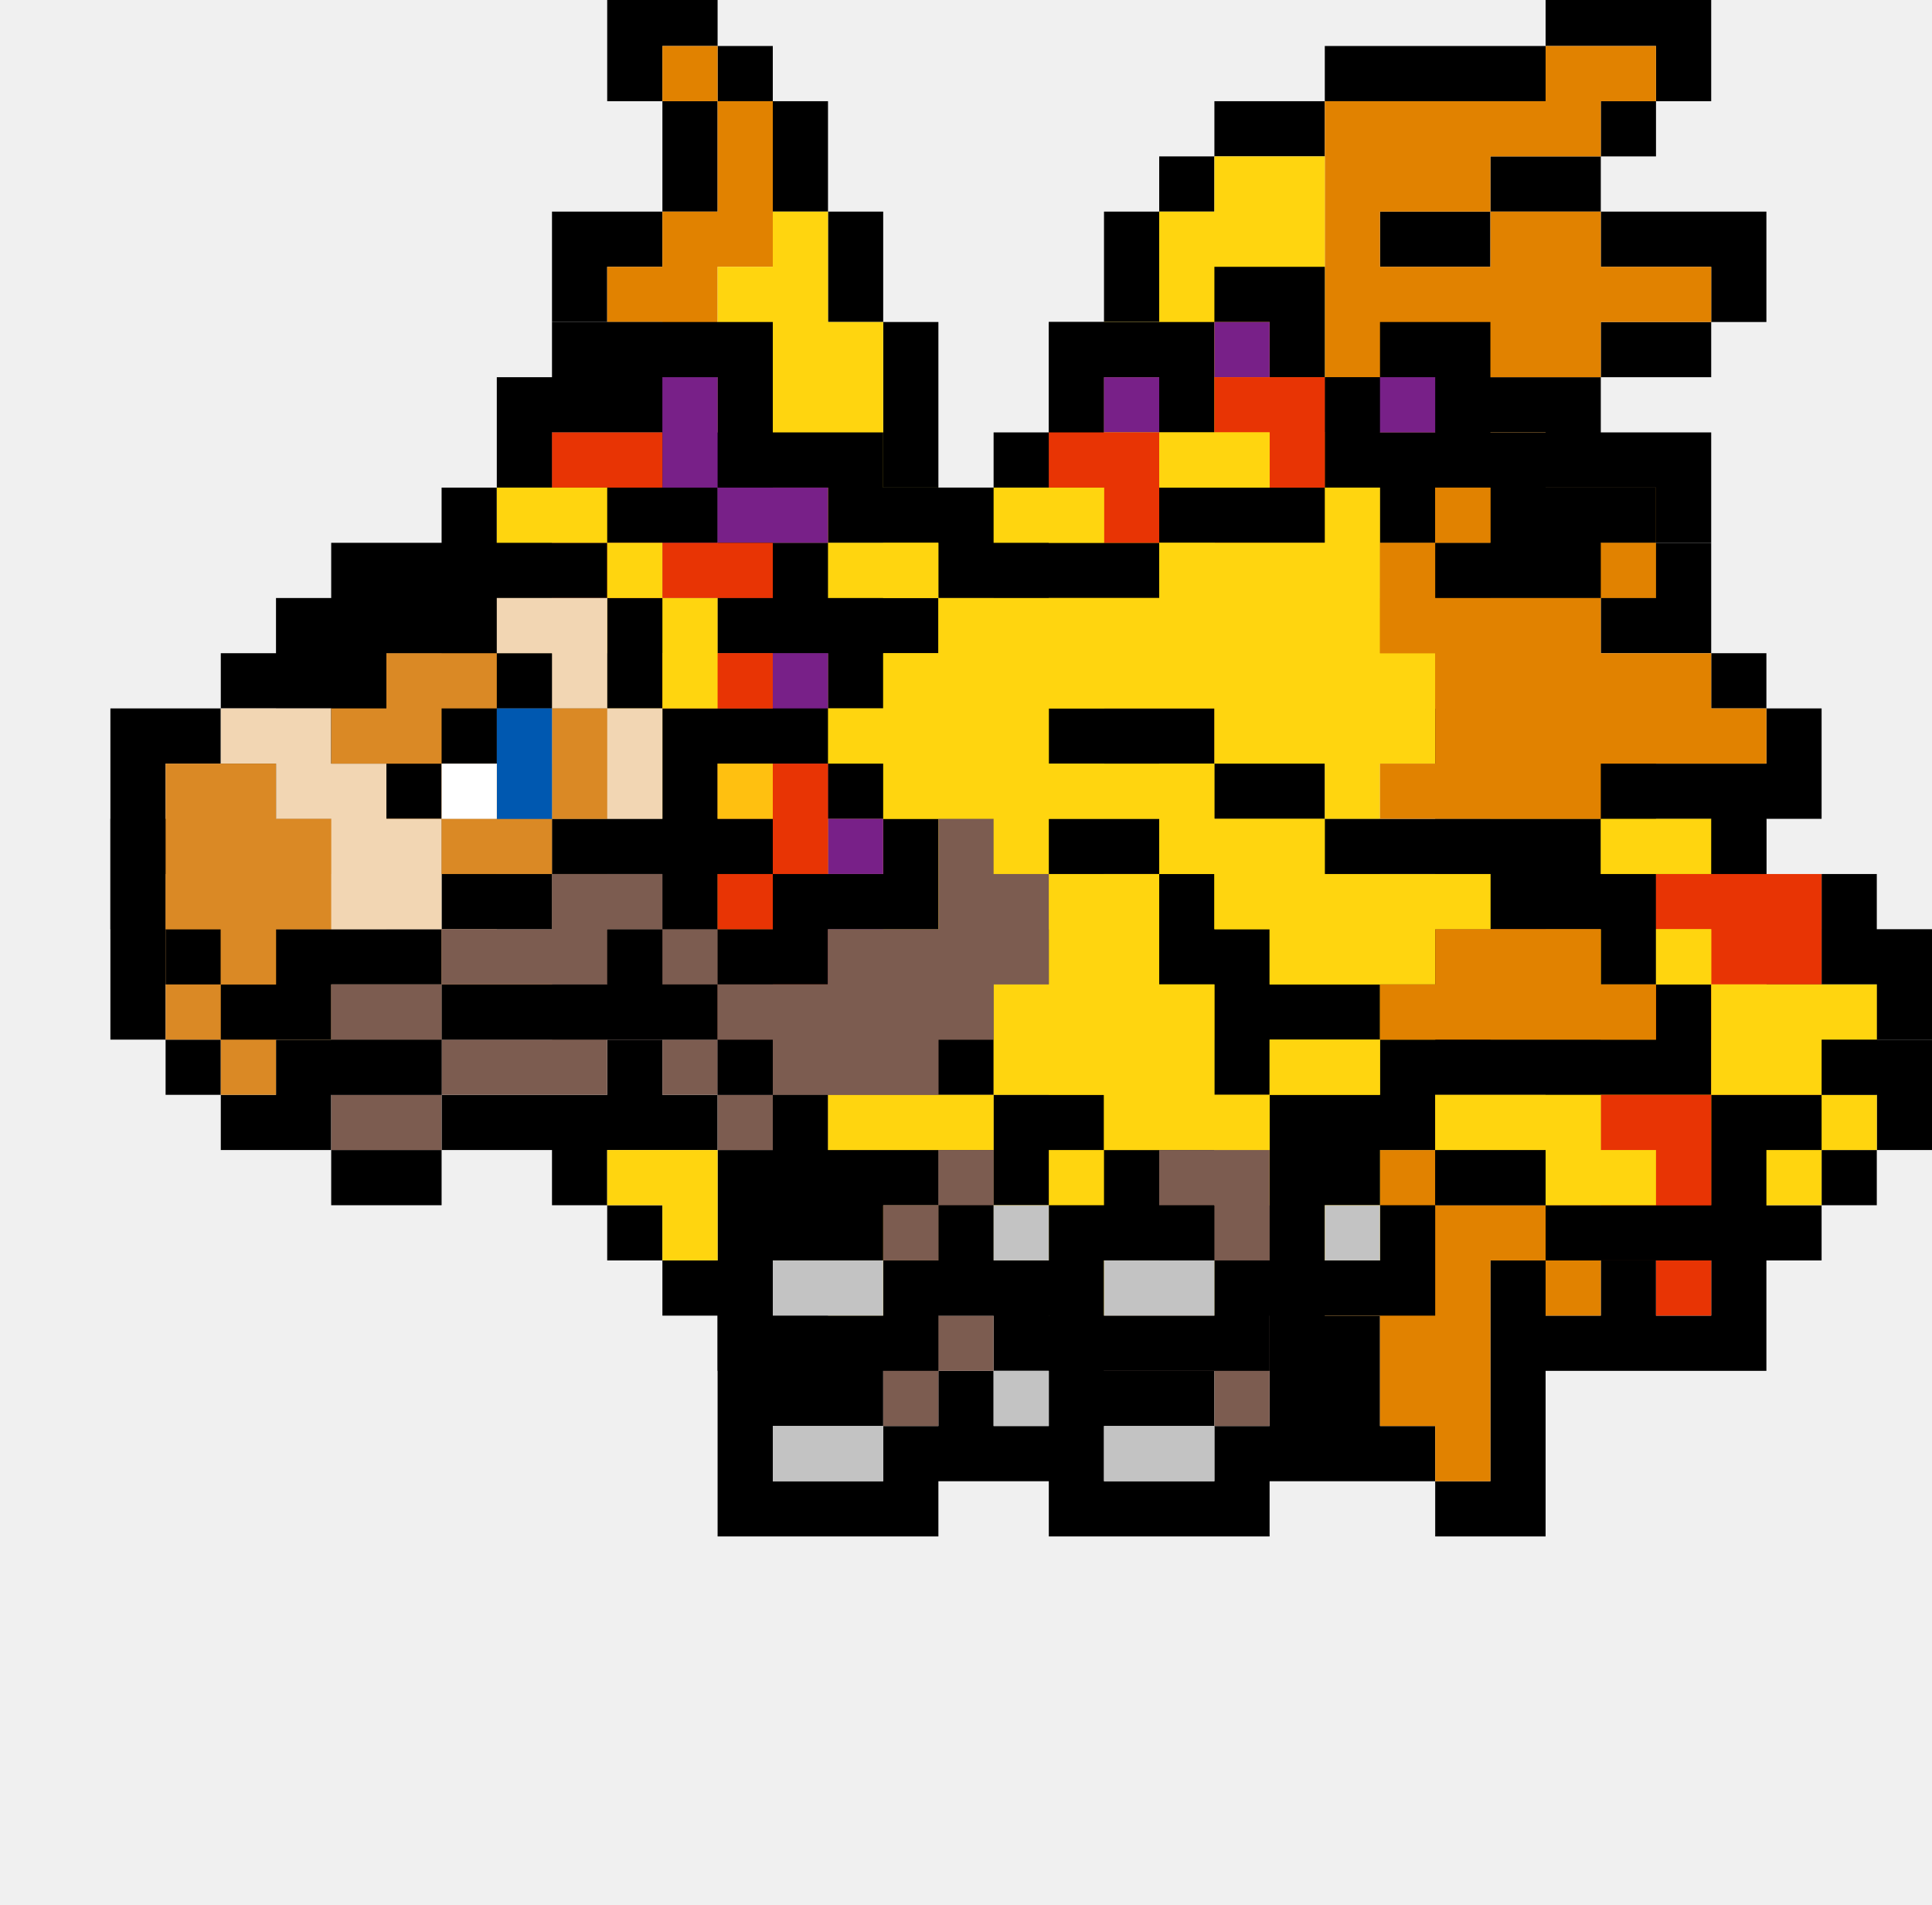
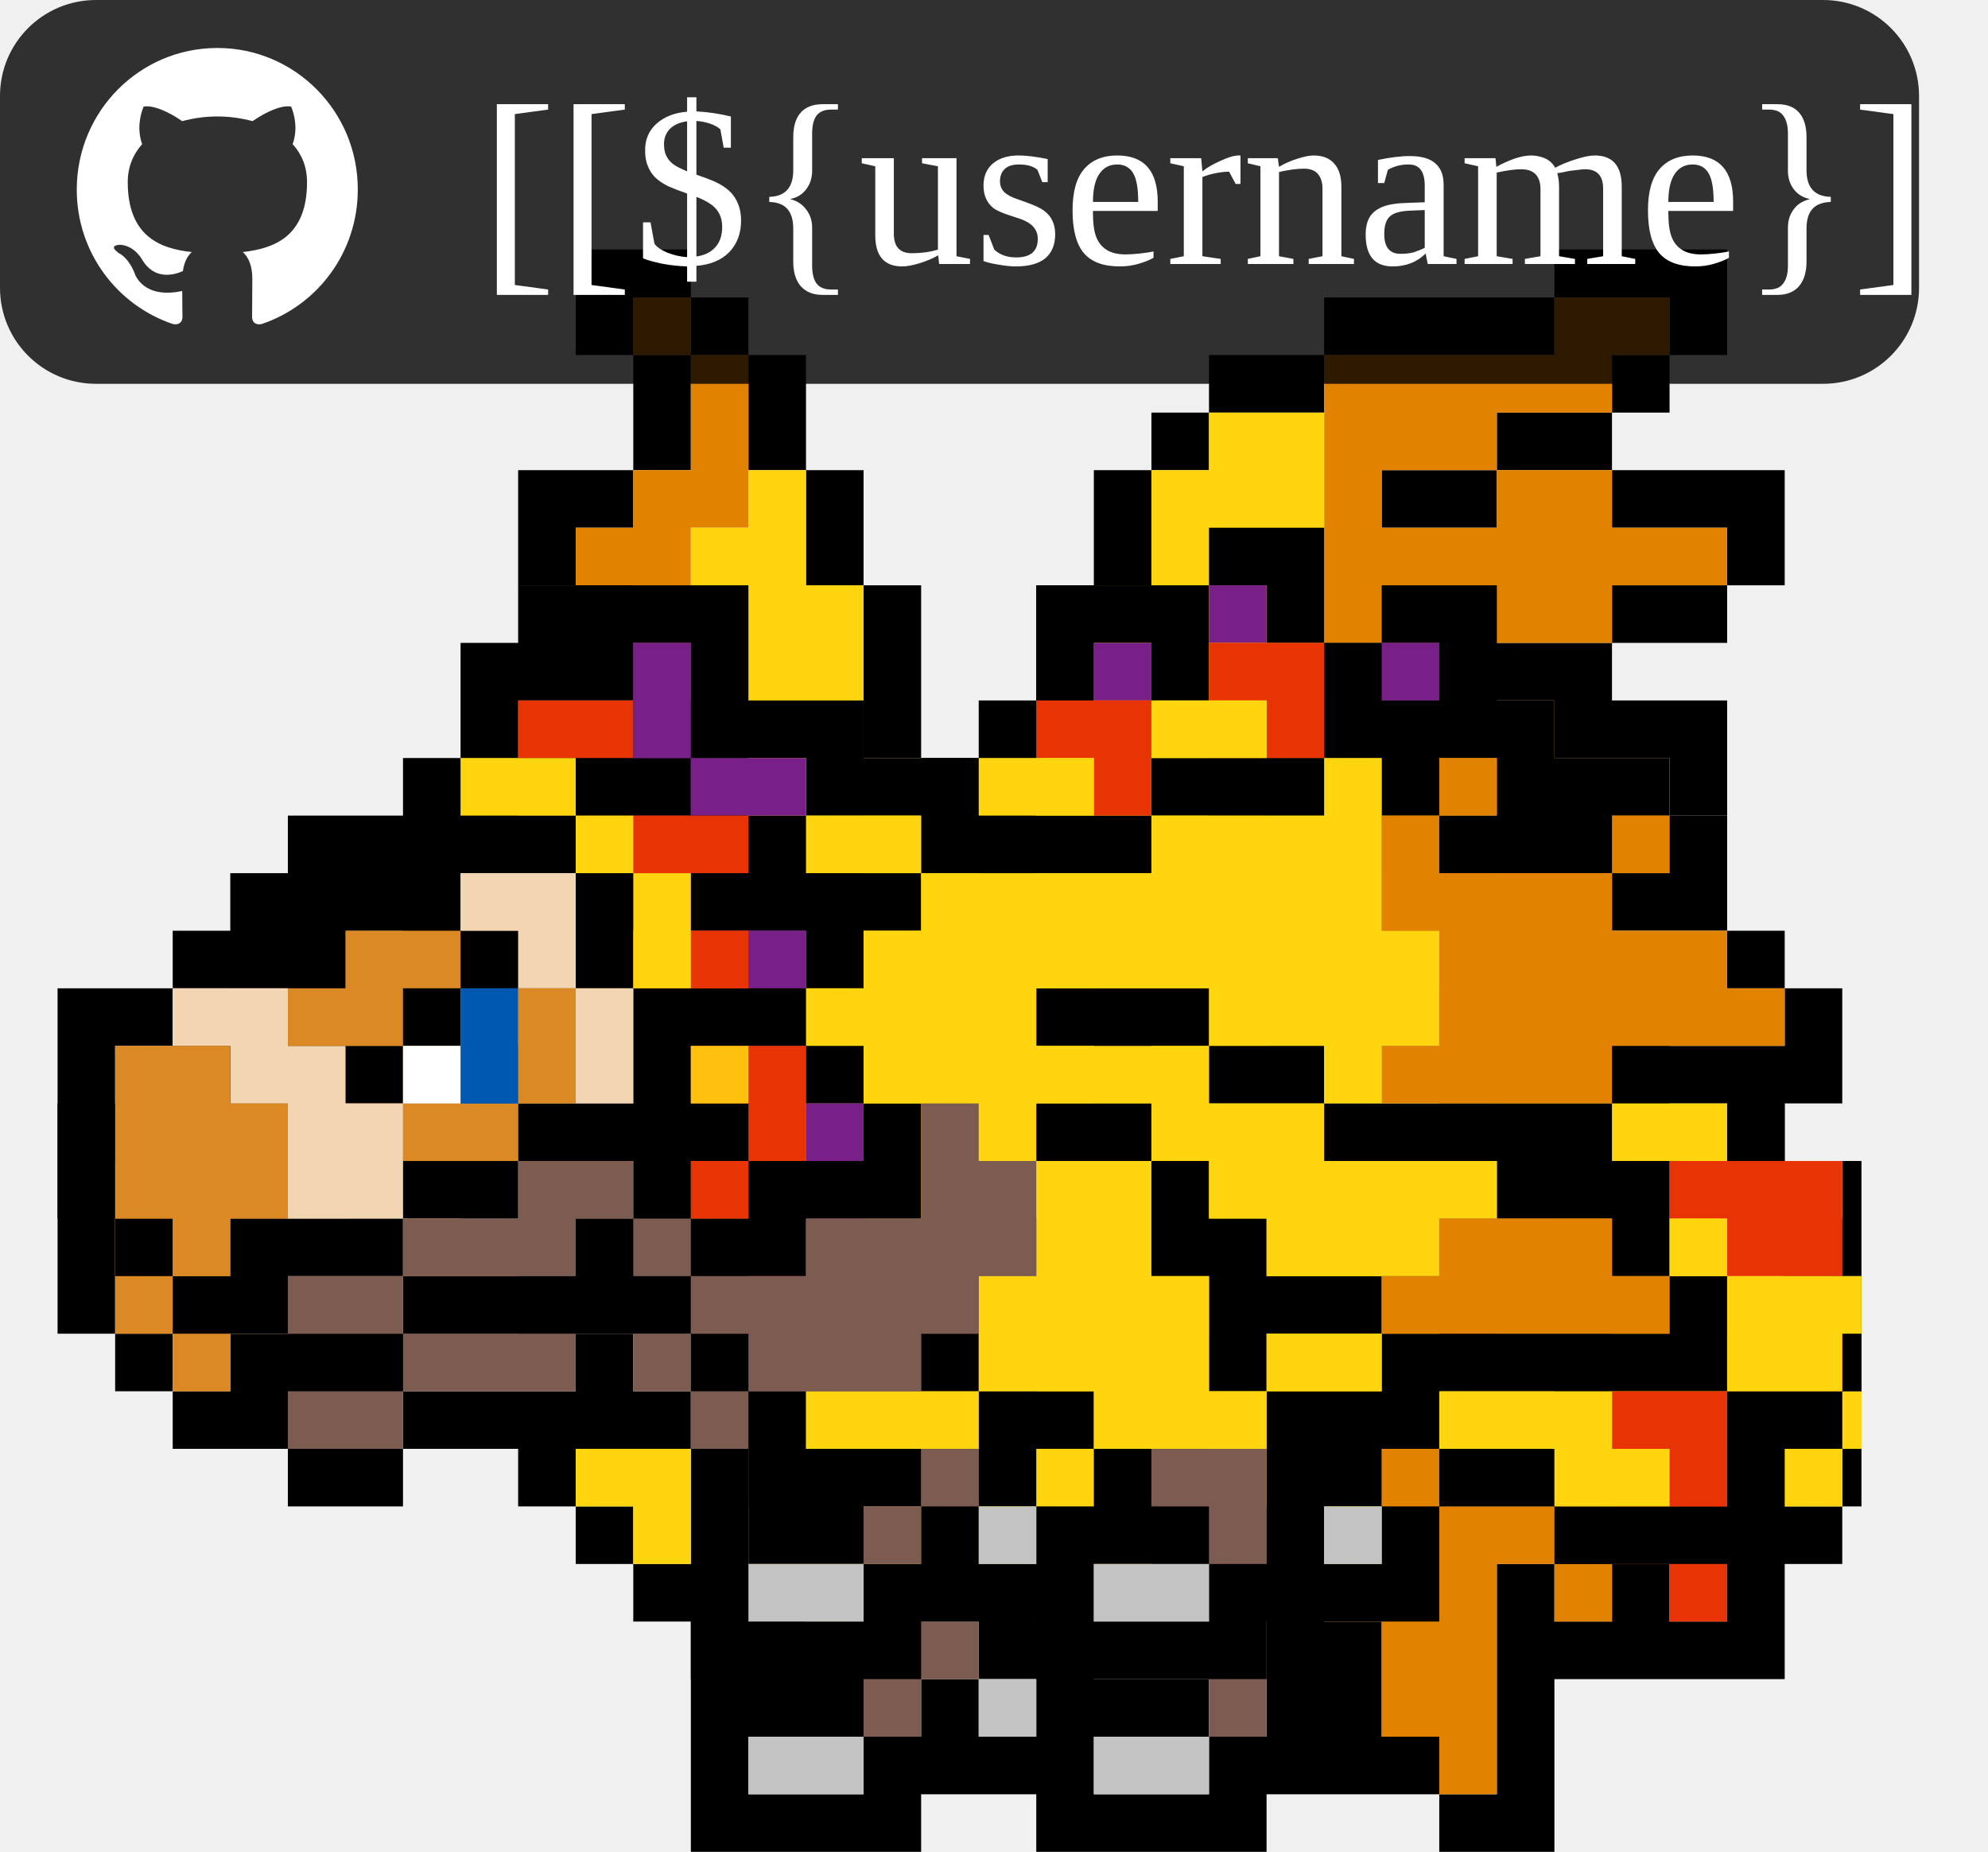
<svg xmlns="http://www.w3.org/2000/svg" fill="none" overflow="visible">
  <a href="https://github.com/[[${username}]]">
    <g id="body-[[${id}]]">
-       <g id="frame1-[[${id}]]">
-         <path stroke="#000000" d="M33 0h6M84 0h9M33 1h6M84 1h9M33 2h6M84 2h9M33 3h3M39 3h3M72 3h12M90 3h3M33 4h3M39 4h3M72 4h12M90 4h3M33 5h3M39 5h3M72 5h12M90 5h3M36 6h3M42 6h3M66 6h6M87 6h3M36 7h3M42 7h3M66 7h6M87 7h3M36 8h3M42 8h3M66 8h6M87 8h3M36 9h3M42 9h3M63 9h3M81 9h6M36 10h3M42 10h3M63 10h3M81 10h6M36 11h3M42 11h3M63 11h3M81 11h6M30 12h6M45 12h3M60 12h3M75 12h6M87 12h9M30 13h6M45 13h3M60 13h3M75 13h6M87 13h9M30 14h6M45 14h3M60 14h3M75 14h6M87 14h9M30 15h3M45 15h3M60 15h3M93 15h3M30 16h3M45 16h3M60 16h3M93 16h3M30 17h3M45 17h3M60 17h3M93 17h3M33 18h3M48 18h3M57 18h3M87 18h6M33 19h3M48 19h3M57 19h3M87 19h6M33 20h3M48 20h3M57 20h3M87 20h6M36 21h3M48 21h3M57 21h3M72 21h15M36 22h3M48 22h3M57 22h3M72 22h15M36 23h3M48 23h3M57 23h3M72 23h15M30 24h12M48 24h3M57 24h3M84 24h9M30 25h12M48 25h3M57 25h3M84 25h9M30 26h12M48 26h3M57 26h3M84 26h9M27 27h9M39 27h3M51 27h6M69 27h6M90 27h3M27 28h9M39 28h3M51 28h6M69 28h6M90 28h3M27 29h9M39 29h3M51 29h6M69 29h6M90 29h3M27 30h3M39 30h9M51 30h6M75 30h15M27 31h3M39 31h9M51 31h6M75 31h15M27 32h3M39 32h9M51 32h6M75 32h15M24 33h3M33 33h6M45 33h3M54 33h3M66 33h3M78 33h3M24 34h3M33 34h6M45 34h3M54 34h3M66 34h3M78 34h3M24 35h3M33 35h6M45 35h3M54 35h3M66 35h3M78 35h3M18 36h15M42 36h3M51 36h3M69 36h6M81 36h3M18 37h15M42 37h3M51 37h3M69 37h6M81 37h3M18 38h15M42 38h3M51 38h3M69 38h6M81 38h3M15 39h12M33 39h3M39 39h12M60 39h6M69 39h3M75 39h9M15 40h12M33 40h3M39 40h12M60 40h6M69 40h3M75 40h9M15 41h12M33 41h3M39 41h12M60 41h6M69 41h3M75 41h9M12 42h9M27 42h3M33 42h3M45 42h3M60 42h3M66 42h6M81 42h9M12 43h9M27 43h3M33 43h3M45 43h3M60 43h3M66 43h6M81 43h9M12 44h9M27 44h3M33 44h3M45 44h3M60 44h3M66 44h6M81 44h9M6 45h6M24 45h3M36 45h9M57 45h3M72 45h3M78 45h3M87 45h9M6 46h6M24 46h3M36 46h9M57 46h3M72 46h3M78 46h3M87 46h9M6 47h6M24 47h3M36 47h9M57 47h3M72 47h3M78 47h3M87 47h9M6 48h3M21 48h3M36 48h3M45 48h3M60 48h3M75 48h3M93 48h3M6 49h3M21 49h3M36 49h3M45 49h3M60 49h3M75 49h3M93 49h3M6 50h3M21 50h3M36 50h3M45 50h3M60 50h3M75 50h3M93 50h3M6 51h3M30 51h12M48 51h3M57 51h6M75 51h6M96 51h3M6 52h3M30 52h12M48 52h3M57 52h6M75 52h6M96 52h3M6 53h3M30 53h12M48 53h3M57 53h6M75 53h6M96 53h3M6 54h3M24 54h6M36 54h3M42 54h9M60 54h3M78 54h3M99 54h3M6 55h3M24 55h6M36 55h3M42 55h9M60 55h3M78 55h3M99 55h3M6 56h3M24 56h6M36 56h3M42 56h9M60 56h3M78 56h3M99 56h3M9 57h3M15 57h9M33 57h3M39 57h6M63 57h3M78 57h9M99 57h6M9 58h3M15 58h9M33 58h3M39 58h6M63 58h3M78 58h9M99 58h6M9 59h3M15 59h9M33 59h3M39 59h6M63 59h3M78 59h9M99 59h6M12 60h6M24 60h15M63 60h3M84 60h3M102 60h3M12 61h6M24 61h15M63 61h3M84 61h3M102 61h3M12 62h6M24 62h15M63 62h3M84 62h3M102 62h3M18 63h6M30 63h3M39 63h3M51 63h3M63 63h3M78 63h6M99 63h3M18 64h6M30 64h3M39 64h3M51 64h3M63 64h3M78 64h6M99 64h3M18 65h6M30 65h3M39 65h3M51 65h3M63 65h3M78 65h6M99 65h3M33 66h3M39 66h3M51 66h3M63 66h6M84 66h3M93 66h6M33 67h3M39 67h3M51 67h3M63 67h6M84 67h3M93 67h6M33 68h3M39 68h3M51 68h3M63 68h6M84 68h3M93 68h6M36 69h9M51 69h6M66 69h6M81 69h3M87 69h3M93 69h3M36 70h9M51 70h6M66 70h6M81 70h3M87 70h3M93 70h3M36 71h9M51 71h6M66 71h6M81 71h3M87 71h3M93 71h3M39 72h9M54 72h6M69 72h6M81 72h15M39 73h9M54 73h6M69 73h6M81 73h15M39 74h9M54 74h6M69 74h6M81 74h15M39 75h9M51 75h3M57 75h9M69 75h6M81 75h3M39 76h9M51 76h3M57 76h9M69 76h6M81 76h3M39 77h9M51 77h3M57 77h9M69 77h6M81 77h3M39 78h3M48 78h12M66 78h12M81 78h3M39 79h3M48 79h12M66 79h12M81 79h3M39 80h3M48 80h12M66 80h12M81 80h3M39 81h12M57 81h12M78 81h6M39 82h12M57 82h12M78 82h6M39 83h12M57 83h12M78 83h6" />
-         <path stroke="#e18200" d="M36 3h3M84 3h6M36 4h3M84 4h6M36 5h3M84 5h6M39 6h3M72 6h15M39 7h3M72 7h15M39 8h3M72 8h15M39 9h3M72 9h9M39 10h3M72 10h9M39 11h3M72 11h9M36 12h6M72 12h3M81 12h6M36 13h6M72 13h3M81 13h6M36 14h6M72 14h3M81 14h6M33 15h6M72 15h21M33 16h6M72 16h21M33 17h6M72 17h21M36 18h3M72 18h15M36 19h3M72 19h15M36 20h3M72 20h15M69 21h3M69 22h3M69 23h3M69 24h15M69 25h15M69 26h15M66 27h3M75 27h15M66 28h3M75 28h15M66 29h3M75 29h15M66 30h9M66 31h9M66 32h9M63 33h3M69 33h9M63 34h3M69 34h9M63 35h3M69 35h9M60 36h9M75 36h6M60 37h9M75 37h6M60 38h9M75 38h6M66 39h3M66 40h3M66 41h3M78 60h6M78 61h6M78 62h6M75 63h3M75 64h3M75 65h3M75 66h9M75 67h9M75 68h9M72 69h9M84 69h3M72 70h9M84 70h3M72 71h9M84 71h3M75 72h6M75 73h6M75 74h6M75 75h6M75 76h6M75 77h6M78 78h3M78 79h3M78 80h3" />
-         <path stroke="#ffd50f" d="M66 9h6M66 10h6M66 11h6M42 12h3M63 12h9M42 13h3M63 13h9M42 14h3M63 14h9M39 15h6M63 15h9M39 16h6M63 16h9M39 17h6M63 17h9M39 18h9M60 18h12M39 19h9M60 19h12M39 20h9M60 20h12M39 21h9M60 21h9M39 22h9M60 22h9M39 23h9M60 23h9M42 24h6M60 24h9M42 25h6M60 25h9M42 26h6M60 26h9M42 27h9M57 27h9M42 28h9M57 28h9M42 29h9M57 29h9M48 30h3M57 30h9M48 31h3M57 31h9M48 32h3M57 32h9M27 33h6M48 33h6M57 33h6M27 34h6M48 34h6M57 34h6M27 35h6M48 35h6M57 35h6M33 36h3M45 36h6M54 36h6M33 37h3M45 37h6M54 37h6M33 38h3M45 38h6M54 38h6M36 39h3M51 39h9M36 40h3M51 40h9M36 41h3M51 41h9M36 42h3M48 42h12M63 42h3M36 43h3M48 43h12M63 43h3M36 44h3M48 44h12M63 44h3M45 45h12M60 45h12M81 45h6M45 46h12M60 46h12M81 46h6M45 47h12M60 47h12M81 47h6M48 48h12M63 48h12M78 48h6M90 48h3M48 49h12M63 49h12M78 49h6M90 49h3M48 50h12M63 50h12M78 50h6M90 50h3M54 51h3M63 51h12M84 51h12M54 52h3M63 52h12M84 52h12M54 53h3M63 53h12M84 53h12M57 54h3M63 54h15M81 54h6M57 55h3M63 55h15M81 55h6M57 56h3M63 56h15M81 56h6M57 57h6M66 57h12M87 57h6M57 58h6M66 58h12M87 58h6M57 59h6M66 59h12M87 59h6M54 60h9M66 60h12M87 60h15M54 61h9M66 61h12M87 61h15M54 62h9M66 62h12M87 62h15M33 63h6M54 63h9M66 63h9M93 63h6M33 64h6M54 64h9M66 64h9M93 64h6M33 65h6M54 65h9M66 65h9M93 65h6M36 66h3M42 66h9M54 66h9M69 66h6M36 67h3M42 67h9M54 67h9M69 67h6M36 68h3M42 68h9M54 68h9M69 68h6M45 69h6M57 69h9M45 70h6M57 70h9M45 71h6M57 71h9" />
-         <path stroke="#782088" d="M36 27h3M36 28h3M36 29h3M36 30h3M36 31h3M36 32h3M39 33h6M39 34h6M39 35h6M42 42h3M42 43h3M42 44h3M45 51h3M45 52h3M45 53h3" />
-         <path stroke="#e83404" d="M30 30h6M30 31h6M30 32h6M36 36h6M36 37h6M36 38h6M39 42h3M39 43h3M39 44h3M42 48h3M84 48h6M42 49h3M84 49h6M42 50h3M84 50h6M42 51h3M81 51h3M42 52h3M81 52h3M42 53h3M81 53h3M39 54h3M87 54h12M39 55h3M87 55h12M39 56h3M87 56h12M93 57h6M93 58h6M93 59h6M84 63h9M84 64h9M84 65h9M87 66h6M87 67h6M87 68h6M90 69h3M90 70h3M90 71h3" />
-         <path stroke="#f2d6b3" d="M27 39h6M27 40h6M27 41h6M30 42h3M30 43h3M30 44h3M12 45h6M33 45h3M12 46h6M33 46h3M12 47h6M33 47h3M15 48h6M33 48h3M15 49h6M33 49h3M15 50h6M33 50h3M18 51h6M18 52h6M18 53h6M18 54h6M18 55h6M18 56h6" />
-         <path stroke="#da8925" d="M21 42h6M21 43h6M21 44h6M18 45h6M30 45h3M18 46h6M30 46h3M18 47h6M30 47h3M9 48h6M30 48h3M9 49h6M30 49h3M9 50h6M30 50h3M9 51h9M24 51h6M9 52h9M24 52h6M9 53h9M24 53h6M9 54h9M9 55h9M9 56h9M12 57h3M12 58h3M12 59h3" />
-         <path stroke="#0058b0" d="M27 45h3M27 46h3M27 47h3M27 48h3M27 49h3M27 50h3" />
-         <path stroke="#ffffff" d="M24 48h3M24 49h3M24 50h3" />
-         <path stroke="#ffc010" d="M39 48h3M39 49h3M39 50h3" />
-         <path stroke="#7c5c50" d="M51 51h3M51 52h3M51 53h3M30 54h6M51 54h6M30 55h6M51 55h6M30 56h6M51 56h6M24 57h9M36 57h3M45 57h12M24 58h9M36 58h3M45 58h12M24 59h9M36 59h3M45 59h12M18 60h6M39 60h15M18 61h6M39 61h15M18 62h6M39 62h15M42 63h9M42 64h9M42 65h9M48 72h6M60 72h9M48 73h6M60 73h9M48 74h6M60 74h9M48 75h3M66 75h3M48 76h3M66 76h3M48 77h3M66 77h3" />
-         <path stroke="#c3c3c3" d="M54 75h3M54 76h3M54 77h3M42 78h6M60 78h6M42 79h6M60 79h6M42 80h6M60 80h6" />
-       </g>
-       <g id="frame2-[[${id}]]">
-         <path stroke="#000000" d="M66 15h6M66 16h6M66 17h6M30 18h12M57 18h9M69 18h3M75 18h6M30 19h12M57 19h9M69 19h3M75 19h6M30 20h12M57 20h9M69 20h3M75 20h6M27 21h9M39 21h3M57 21h3M63 21h3M72 21h3M78 21h3M27 22h9M39 22h3M57 22h3M63 22h3M72 22h3M78 22h3M27 23h9M39 23h3M57 23h3M63 23h3M72 23h3M78 23h3M27 24h3M39 24h9M54 24h3M72 24h12M27 25h3M39 25h9M54 25h3M72 25h12M27 26h3M39 26h9M54 26h3M72 26h12M24 27h3M33 27h6M45 27h9M63 27h9M75 27h3M81 27h9M24 28h3M33 28h6M45 28h9M63 28h9M75 28h3M81 28h9M24 29h3M33 29h6M45 29h9M63 29h9M75 29h3M81 29h9M18 30h15M42 30h3M51 30h12M78 30h9M90 30h3M18 31h15M42 31h3M51 31h12M78 31h9M90 31h3M18 32h15M42 32h3M51 32h12M78 32h9M90 32h3M15 33h12M33 33h3M39 33h12M87 33h6M15 34h12M33 34h3M39 34h12M87 34h6M15 35h12M33 35h3M39 35h12M87 35h6M12 36h9M27 36h3M33 36h3M45 36h3M93 36h3M12 37h9M27 37h3M33 37h3M45 37h3M93 37h3M12 38h9M27 38h3M33 38h3M45 38h3M93 38h3M6 39h6M24 39h3M36 39h9M57 39h9M96 39h3M6 40h6M24 40h3M36 40h9M57 40h9M96 40h3M6 41h6M24 41h3M36 41h9M57 41h9M96 41h3M6 42h3M21 42h3M36 42h3M45 42h3M66 42h6M87 42h12M6 43h3M21 43h3M36 43h3M45 43h3M66 43h6M87 43h12M6 44h3M21 44h3M36 44h3M45 44h3M66 44h6M87 44h12M6 45h3M30 45h12M48 45h3M57 45h6M72 45h15M93 45h3M6 46h3M30 46h12M48 46h3M57 46h6M72 46h15M93 46h3M6 47h3M30 47h12M48 47h3M57 47h6M72 47h15M93 47h3M6 48h3M24 48h6M36 48h3M42 48h9M63 48h3M81 48h9M99 48h3M6 49h3M24 49h6M36 49h3M42 49h9M63 49h3M81 49h9M99 49h3M6 50h3M24 50h6M36 50h3M42 50h9M63 50h3M81 50h9M99 50h3M9 51h3M15 51h9M33 51h3M39 51h6M63 51h6M87 51h3M99 51h6M9 52h3M15 52h9M33 52h3M39 52h6M63 52h6M87 52h3M99 52h6M9 53h3M15 53h9M33 53h3M39 53h6M63 53h6M87 53h3M99 53h6M12 54h6M24 54h15M66 54h9M90 54h3M102 54h3M12 55h6M24 55h15M66 55h9M90 55h3M102 55h3M12 56h6M24 56h15M66 56h9M90 56h3M102 56h3M18 57h6M39 57h3M51 57h3M66 57h3M75 57h18M99 57h3M18 58h6M39 58h3M51 58h3M66 58h3M75 58h18M99 58h3M18 59h6M39 59h3M51 59h3M66 59h3M75 59h18M99 59h3M42 60h3M54 60h6M69 60h9M93 60h6M42 61h3M54 61h6M69 61h9M93 61h6M42 62h3M54 62h6M69 62h9M93 62h6M42 63h9M54 63h3M60 63h3M69 63h6M78 63h6M93 63h3M42 64h9M54 64h3M60 64h3M69 64h6M78 64h6M93 64h3M42 65h9M54 65h3M60 65h3M69 65h6M78 65h6M93 65h3M42 66h6M51 66h3M57 66h9M69 66h3M75 66h3M84 66h12M42 67h6M51 67h3M57 67h9M69 67h3M75 67h3M84 67h12M42 68h6M51 68h3M57 68h9M69 68h3M75 68h3M84 68h12M39 69h3M48 69h12M66 69h12M39 70h3M48 70h12M66 70h12M39 71h3M48 71h12M66 71h12M39 72h12M57 72h12M39 73h12M57 73h12M39 74h12M57 74h12" />
-         <path stroke="#782088" d="M66 18h3M66 19h3M66 20h3M36 21h3M60 21h3M75 21h3M36 22h3M60 22h3M75 22h3M36 23h3M60 23h3M75 23h3M36 24h3M36 25h3M36 26h3M39 27h6M39 28h6M39 29h6M42 36h3M42 37h3M42 38h3M45 45h3M45 46h3M45 47h3" />
-         <path stroke="#e83404" d="M66 21h6M66 22h6M66 23h6M30 24h6M57 24h6M69 24h3M30 25h6M57 25h6M69 25h3M30 26h6M57 26h6M69 26h3M60 27h3M60 28h3M60 29h3M36 30h6M36 31h6M36 32h6M39 36h3M39 37h3M39 38h3M42 42h3M42 43h3M42 44h3M42 45h3M42 46h3M42 47h3M39 48h3M90 48h9M39 49h3M90 49h9M39 50h3M90 50h9M93 51h6M93 52h6M93 53h6M87 60h6M87 61h6M87 62h6M90 63h3M90 64h3M90 65h3" />
-         <path stroke="#ffd50f" d="M63 24h6M63 25h6M63 26h6M27 27h6M54 27h6M72 27h3M27 28h6M54 28h6M72 28h3M27 29h6M54 29h6M72 29h3M33 30h3M45 30h6M63 30h12M33 31h3M45 31h6M63 31h12M33 32h3M45 32h6M63 32h12M36 33h3M51 33h24M36 34h3M51 34h24M36 35h3M51 35h24M36 36h3M48 36h30M36 37h3M48 37h30M36 38h3M48 38h30M45 39h12M66 39h12M45 40h12M66 40h12M45 41h12M66 41h12M48 42h18M72 42h3M48 43h18M72 43h3M48 44h18M72 44h3M54 45h3M63 45h9M87 45h6M54 46h3M63 46h9M87 46h6M54 47h3M63 47h9M87 47h6M57 48h6M66 48h15M57 49h6M66 49h15M57 50h6M66 50h15M57 51h6M69 51h9M90 51h3M57 52h6M69 52h9M90 52h3M57 53h6M69 53h9M90 53h3M54 54h12M93 54h9M54 55h12M93 55h9M54 56h12M93 56h9M54 57h12M69 57h6M93 57h6M54 58h12M69 58h6M93 58h6M54 59h12M69 59h6M93 59h6M45 60h9M60 60h9M78 60h9M45 61h9M60 61h9M78 61h9M45 62h9M60 62h9M78 62h9M84 63h6M84 64h6M84 65h6" />
-         <path stroke="#e18200" d="M78 27h3M78 28h3M78 29h3M75 30h3M87 30h3M75 31h3M87 31h3M75 32h3M87 32h3M75 33h12M75 34h12M75 35h12M78 36h15M78 37h15M78 38h15M78 39h18M78 40h18M78 41h18M75 42h12M75 43h12M75 44h12M78 51h9M78 52h9M78 53h9M75 54h15M75 55h15M75 56h15" />
-         <path stroke="#f2d6b3" d="M27 33h6M27 34h6M27 35h6M30 36h3M30 37h3M30 38h3M12 39h6M33 39h3M12 40h6M33 40h3M12 41h6M33 41h3M15 42h6M33 42h3M15 43h6M33 43h3M15 44h6M33 44h3M18 45h6M18 46h6M18 47h6M18 48h6M18 49h6M18 50h6" />
-         <path stroke="#da8925" d="M21 36h6M21 37h6M21 38h6M18 39h6M30 39h3M18 40h6M30 40h3M18 41h6M30 41h3M9 42h6M30 42h3M9 43h6M30 43h3M9 44h6M30 44h3M9 45h9M24 45h6M9 46h9M24 46h6M9 47h9M24 47h6M9 48h9M9 49h9M9 50h9M12 51h3M12 52h3M12 53h3" />
-         <path stroke="#0058b0" d="M27 39h3M27 40h3M27 41h3M27 42h3M27 43h3M27 44h3" />
-         <path stroke="#ffffff" d="M24 42h3M24 43h3M24 44h3" />
-         <path stroke="#ffc010" d="M39 42h3M39 43h3M39 44h3" />
-         <path stroke="#7c5c50" d="M51 45h3M51 46h3M51 47h3M30 48h6M51 48h6M30 49h6M51 49h6M30 50h6M51 50h6M24 51h9M36 51h3M45 51h12M24 52h9M36 52h3M45 52h12M24 53h9M36 53h3M45 53h12M18 54h6M39 54h15M18 55h6M39 55h15M18 56h6M39 56h15M42 57h9M42 58h9M42 59h9M51 63h3M63 63h6M51 64h3M63 64h6M51 65h3M63 65h6M48 66h3M66 66h3M48 67h3M66 67h3M48 68h3M66 68h3" />
-         <path stroke="#c3c3c3" d="M54 66h3M72 66h3M54 67h3M72 67h3M54 68h3M72 68h3M42 69h6M60 69h6M42 70h6M60 70h6M42 71h6M60 71h6" />
-       </g>
-       <svg viewBox="0 0 100 30" width="100" height="30" x="0" y="-20">
+       <svg viewBox="0 0 100 100" width="100" height="100" x="-3" y="13">
+         <g id="frame1-[[${id}]]">
+           <path stroke="#000000" d="M33 0h6M84 0h9M33 1h6M84 1h9M33 2h6M84 2h9M33 3h3M39 3h3M72 3h12M90 3h3M33 4h3M39 4h3M72 4h12M90 4h3M33 5h3M39 5h3M72 5h12M90 5h3M36 6h3M42 6h3M66 6h6M87 6h3M36 7h3M42 7h3M66 7h6M87 7h3M36 8h3M42 8h3M66 8h6M87 8h3M36 9h3M42 9h3M63 9h3M81 9h6M36 10h3M42 10h3M63 10h3M81 10h6M36 11h3M42 11h3M63 11h3M81 11h6M30 12h6M45 12h3M60 12h3M75 12h6M87 12h9M30 13h6M45 13h3M60 13h3M75 13h6M87 13h9M30 14h6M45 14h3M60 14h3M75 14h6M87 14h9M30 15h3M45 15h3M60 15h3M93 15h3M30 16h3M45 16h3M60 16h3M93 16h3M30 17h3M45 17h3M60 17h3M93 17h3M33 18h3M48 18h3M57 18h3M87 18h6M33 19h3M48 19h3M57 19h3M87 19h6M33 20h3M48 20h3M57 20h3M87 20h6M36 21h3M48 21h3M57 21h3M72 21h15M36 22h3M48 22h3M57 22h3M72 22h15M36 23h3M48 23h3M57 23h3M72 23h15M30 24h12M48 24h3M57 24h3M84 24h9M30 25h12M48 25h3M57 25h3M84 25h9M30 26h12M48 26h3M57 26h3M84 26h9M27 27h9M39 27h3M51 27h6M69 27h6M90 27h3M27 28h9M39 28h3M51 28h6M69 28h6M90 28h3M27 29h9M39 29h3M51 29h6M69 29h6M90 29h3M27 30h3M39 30h9M51 30h6M75 30h15M27 31h3M39 31h9M51 31h6M75 31h15M27 32h3M39 32h9M51 32h6M75 32h15M24 33h3M33 33h6M45 33h3M54 33h3M66 33h3M78 33h3M24 34h3M33 34h6M45 34h3M54 34h3M66 34h3M78 34h3M24 35h3M33 35h6M45 35h3M54 35h3M66 35h3M78 35h3M18 36h15M42 36h3M51 36h3M69 36h6M81 36h3M18 37h15M42 37h3M51 37h3M69 37h6M81 37h3M18 38h15M42 38h3M51 38h3M69 38h6M81 38h3M15 39h12M33 39h3M39 39h12M60 39h6M69 39h3M75 39h9M15 40h12M33 40h3M39 40h12M60 40h6M69 40h3M75 40h9M15 41h12M33 41h3M39 41h12M60 41h6M69 41h3M75 41h9M12 42h9M27 42h3M33 42h3M45 42h3M60 42h3M66 42h6M81 42h9M12 43h9M27 43h3M33 43h3M45 43h3M60 43h3M66 43h6M81 43h9M12 44h9M27 44h3M33 44h3M45 44h3M60 44h3M66 44h6M81 44h9M6 45h6M24 45h3M36 45h9M57 45h3M72 45h3M78 45h3M87 45h9M6 46h6M24 46h3M36 46h9M57 46h3M72 46h3M78 46h3M87 46h9M6 47h6M24 47h3M36 47h9M57 47h3M72 47h3M78 47h3M87 47h9M6 48h3M21 48h3M36 48h3M45 48h3M60 48h3M75 48h3M93 48h3M6 49h3M21 49h3M36 49h3M45 49h3M60 49h3M75 49h3M93 49h3M6 50h3M21 50h3M36 50h3M45 50h3M60 50h3M75 50h3M93 50h3M6 51h3M30 51h12M48 51h3M57 51h6M75 51h6M96 51h3M6 52h3M30 52h12M48 52h3M57 52h6M75 52h6M96 52h3M6 53h3M30 53h12M48 53h3M57 53h6M75 53h6M96 53h3M6 54h3M24 54h6M36 54h3M42 54h9M60 54h3M78 54h3M99 54h3M6 55h3M24 55h6M36 55h3M42 55h9M60 55h3M78 55h3M99 55h3M6 56h3M24 56h6M36 56h3M42 56h9M60 56h3M78 56h3M99 56h3M9 57h3M15 57h9M33 57h3M39 57h6M63 57h3M78 57h9M99 57h6M9 58h3M15 58h9M33 58h3M39 58h6M63 58h3M78 58h9M99 58h6M9 59h3M15 59h9M33 59h3M39 59h6M63 59h3M78 59h9M99 59h6M12 60h6M24 60h15M63 60h3M84 60h3M102 60h3M12 61h6M24 61h15M63 61h3M84 61h3M102 61h3M12 62h6M24 62h15M63 62h3M84 62h3M102 62h3M18 63h6M30 63h3M39 63h3M51 63h3M63 63h3M78 63h6M99 63h3M18 64h6M30 64h3M39 64h3M51 64h3M63 64h3M78 64h6M99 64h3M18 65h6M30 65h3M39 65h3M51 65h3M63 65h3M78 65h6M99 65h3M33 66h3M39 66h3M51 66h3M63 66h6M84 66h3M93 66h6M33 67h3M39 67h3M51 67h3M63 67h6M84 67h3M93 67h6M33 68h3M39 68h3M51 68h3M63 68h6M84 68h3M93 68h6M36 69h9M51 69h6M66 69h6M81 69h3M87 69h3M93 69h3M36 70h9M51 70h6M66 70h6M81 70h3M87 70h3M93 70h3M36 71h9M51 71h6M66 71h6M81 71h3M87 71h3M93 71h3M39 72h9M54 72h6M69 72h6M81 72h15M39 73h9M54 73h6M69 73h6M81 73h15M39 74h9M54 74h6M69 74h6M81 74h15M39 75h9M51 75h3M57 75h9M69 75h6M81 75h3M39 76h9M51 76h3M57 76h9M69 76h6M81 76h3M39 77h9M51 77h3M57 77h9M69 77h6M81 77h3M39 78h3M48 78h12M66 78h12M81 78h3M39 79h3M48 79h12M66 79h12M81 79h3M39 80h3M48 80h12M66 80h12M81 80h3M39 81h12M57 81h12M78 81h6M39 82h12M57 82h12M78 82h6M39 83h12M57 83h12M78 83h6" />
+           <path stroke="#e18200" d="M36 3h3M84 3h6M36 4h3M84 4h6M36 5h3M84 5h6M39 6h3M72 6h15M39 7h3M72 7h15M39 8h3M72 8h15M39 9h3M72 9h9M39 10h3M72 10h9M39 11h3M72 11h9M36 12h6M72 12h3M81 12h6M36 13h6M72 13h3M81 13h6M36 14h6M72 14h3M81 14h6M33 15h6M72 15h21M33 16h6M72 16h21M33 17h6M72 17h21M36 18h3M72 18h15M36 19h3M72 19h15M36 20h3M72 20h15M69 21h3M69 22h3M69 23h3M69 24h15M69 25h15M69 26h15M66 27h3M75 27h15M66 28h3M75 28h15M66 29h3M75 29h15M66 30h9M66 31h9M66 32h9M63 33h3M69 33h9M63 34h3M69 34h9M63 35h3M69 35h9M60 36h9M75 36h6M60 37h9M75 37h6M60 38h9M75 38h6M66 39h3M66 40h3M66 41h3M78 60h6M78 61h6M78 62h6M75 63h3M75 64h3M75 65h3M75 66h9M75 67h9M75 68h9M72 69h9M84 69h3M72 70h9M84 70h3M72 71h9M84 71h3M75 72h6M75 73h6M75 74h6M75 75h6M75 76h6M75 77h6M78 78h3M78 79h3M78 80h3" />
+           <path stroke="#ffd50f" d="M66 9h6M66 10h6M66 11h6M42 12h3M63 12h9M42 13h3M63 13h9M42 14h3M63 14h9M39 15h6M63 15h9M39 16h6M63 16h9M39 17h6M63 17h9M39 18h9M60 18h12M39 19h9M60 19h12M39 20h9M60 20h12M39 21h9M60 21h9M39 22h9M60 22h9M39 23h9M60 23h9M42 24h6M60 24h9M42 25h6M60 25h9M42 26h6M60 26h9M42 27h9M57 27h9M42 28h9M57 28h9M42 29h9M57 29h9M48 30h3M57 30h9M48 31h3M57 31h9M48 32h3M57 32h9M27 33h6M48 33h6M57 33h6M27 34h6M48 34h6M57 34h6M27 35h6M48 35h6M57 35h6M33 36h3M45 36h6M54 36h6M33 37h3M45 37h6M54 37h6M33 38h3M45 38h6M54 38h6M36 39h3M51 39h9M36 40h3M51 40h9M36 41h3M51 41h9M36 42h3M48 42h12M63 42h3M36 43h3M48 43h12M63 43h3M36 44h3M48 44h12M63 44h3M45 45h12M60 45h12M81 45h6M45 46h12M60 46h12M81 46h6M45 47h12M60 47h12M81 47h6M48 48h12M63 48h12M78 48h6M90 48h3M48 49h12M63 49h12M78 49h6M90 49h3M48 50h12M63 50h12M78 50h6M90 50h3M54 51h3M63 51h12M84 51h12M54 52h3M63 52h12M84 52h12M54 53h3M63 53h12M84 53h12M57 54h3M63 54h15M81 54h6M57 55h3M63 55h15M81 55h6M57 56h3M63 56h15M81 56h6M57 57h6M66 57h12M87 57h6M57 58h6M66 58h12M87 58h6M57 59h6M66 59h12M87 59h6M54 60h9M66 60h12M87 60h15M54 61h9M66 61h12M87 61h15M54 62h9M66 62h12M87 62h15M33 63h6M54 63h9M66 63h9M93 63h6M33 64h6M54 64h9M66 64h9M93 64h6M33 65h6M54 65h9M66 65h9M93 65h6M36 66h3M42 66h9M54 66h9M69 66h6M36 67h3M42 67h9M54 67h9M69 67h6M36 68h3M42 68h9M54 68h9M69 68h6M45 69h6M57 69h9M45 70h6M57 70h9M45 71h6M57 71h9" />
+           <path stroke="#782088" d="M36 27h3M36 28h3M36 29h3M36 30h3M36 31h3M36 32h3M39 33h6M39 34h6M39 35h6M42 42h3M42 43h3M42 44h3M45 51h3M45 52h3M45 53h3" />
+           <path stroke="#e83404" d="M30 30h6M30 31h6M30 32h6M36 36h6M36 37h6M36 38h6M39 42h3M39 43h3M39 44h3M42 48h3M84 48h6M42 49h3M84 49h6M42 50h3M84 50h6M42 51h3M81 51h3M42 52h3M81 52h3M42 53h3M81 53h3M39 54h3M87 54h12M39 55h3M87 55h12M39 56h3M87 56h12M93 57h6M93 58h6M93 59h6M84 63h9M84 64h9M84 65h9M87 66h6M87 67h6M87 68h6M90 69h3M90 70h3M90 71h3" />
+           <path stroke="#f2d6b3" d="M27 39h6M27 40h6M27 41h6M30 42h3M30 43h3M30 44h3M12 45h6M33 45h3M12 46h6M33 46h3M12 47h6M33 47h3M15 48h6M33 48h3M15 49h6M33 49h3M15 50h6M33 50h3M18 51h6M18 52h6M18 53h6M18 54h6M18 55h6M18 56h6" />
+           <path stroke="#da8925" d="M21 42h6M21 43h6M21 44h6M18 45h6M30 45h3M18 46h6M30 46h3M18 47h6M30 47h3M9 48h6M30 48h3M9 49h6M30 49h3M9 50h6M30 50h3M9 51h9M24 51h6M9 52h9M24 52h6M9 53h9M24 53h6M9 54h9M9 55h9M9 56h9M12 57h3M12 58h3M12 59h3" />
+           <path stroke="#0058b0" d="M27 45h3M27 46h3M27 47h3M27 48h3M27 49h3M27 50h3" />
+           <path stroke="#ffffff" d="M24 48h3M24 49h3M24 50h3" />
+           <path stroke="#ffc010" d="M39 48h3M39 49h3M39 50h3" />
+           <path stroke="#7c5c50" d="M51 51h3M51 52h3M51 53h3M30 54h6M51 54h6M30 55h6M51 55h6M30 56h6M51 56h6M24 57h9M36 57h3M45 57h12M24 58h9M36 58h3M45 58h12M24 59h9M36 59h3M45 59h12M18 60h6M39 60h15M18 61h6M39 61h15M18 62h6M39 62h15M42 63h9M42 64h9M42 65h9M48 72h6M60 72h9M48 73h6M60 73h9M48 74h6M60 74h9M48 75h3M66 75h3M48 76h3M66 76h3M48 77h3M66 77h3" />
+           <path stroke="#c3c3c3" d="M54 75h3M54 76h3M54 77h3M42 78h6M60 78h6M42 79h6M60 79h6M42 80h6M60 80h6" />
+         </g>
+         <g id="frame2-[[${id}]]">
+           <path stroke="#000000" d="M66 15h6M66 16h6M66 17h6M30 18h12M57 18h9M69 18h3M75 18h6M30 19h12M57 19h9M69 19h3M75 19h6M30 20h12M57 20h9M69 20h3M75 20h6M27 21h9M39 21h3M57 21h3M63 21h3M72 21h3M78 21h3M27 22h9M39 22h3M57 22h3M63 22h3M72 22h3M78 22h3M27 23h9M39 23h3M57 23h3M63 23h3M72 23h3M78 23h3M27 24h3M39 24h9M54 24h3M72 24h12M27 25h3M39 25h9M54 25h3M72 25h12M27 26h3M39 26h9M54 26h3M72 26h12M24 27h3M33 27h6M45 27h9M63 27h9M75 27h3M81 27h9M24 28h3M33 28h6M45 28h9M63 28h9M75 28h3M81 28h9M24 29h3M33 29h6M45 29h9M63 29h9M75 29h3M81 29h9M18 30h15M42 30h3M51 30h12M78 30h9M90 30h3M18 31h15M42 31h3M51 31h12M78 31h9M90 31h3M18 32h15M42 32h3M51 32h12M78 32h9M90 32h3M15 33h12M33 33h3M39 33h12M87 33h6M15 34h12M33 34h3M39 34h12M87 34h6M15 35h12M33 35h3M39 35h12M87 35h6M12 36h9M27 36h3M33 36h3M45 36h3M93 36h3M12 37h9M27 37h3M33 37h3M45 37h3M93 37h3M12 38h9M27 38h3M33 38h3M45 38h3M93 38h3M6 39h6M24 39h3M36 39h9M57 39h9M96 39h3M6 40h6M24 40h3M36 40h9M57 40h9M96 40h3M6 41h6M24 41h3M36 41h9M57 41h9M96 41h3M6 42h3M21 42h3M36 42h3M45 42h3M66 42h6M87 42h12M6 43h3M21 43h3M36 43h3M45 43h3M66 43h6M87 43h12M6 44h3M21 44h3M36 44h3M45 44h3M66 44h6M87 44h12M6 45h3M30 45h12M48 45h3M57 45h6M72 45h15M93 45h3M6 46h3M30 46h12M48 46h3M57 46h6M72 46h15M93 46h3M6 47h3M30 47h12M48 47h3M57 47h6M72 47h15M93 47h3M6 48h3M24 48h6M36 48h3M42 48h9M63 48h3M81 48h9M99 48h3M6 49h3M24 49h6M36 49h3M42 49h9M63 49h3M81 49h9M99 49h3M6 50h3M24 50h6M36 50h3M42 50h9M63 50h3M81 50h9M99 50h3M9 51h3M15 51h9M33 51h3M39 51h6M63 51h6M87 51h3M99 51h6M9 52h3M15 52h9M33 52h3M39 52h6M63 52h6M87 52h3M99 52h6M9 53h3M15 53h9M33 53h3M39 53h6M63 53h6M87 53h3M99 53h6M12 54h6M24 54h15M66 54h9M90 54h3M102 54h3M12 55h6M24 55h15M66 55h9M90 55h3M102 55h3M12 56h6M24 56h15M66 56h9M90 56h3M102 56h3M18 57h6M39 57h3M51 57h3M66 57h3M75 57h18M99 57h3M18 58h6M39 58h3M51 58h3M66 58h3M75 58h18M99 58h3M18 59h6M39 59h3M51 59h3M66 59h3M75 59h18M99 59h3M42 60h3M54 60h6M69 60h9M93 60h6M42 61h3M54 61h6M69 61h9M93 61h6M42 62h3M54 62h6M69 62h9M93 62h6M42 63h9M54 63h3M60 63h3M69 63h6M78 63h6M93 63h3M42 64h9M54 64h3M60 64h3M69 64h6M78 64h6M93 64h3M42 65h9M54 65h3M60 65h3M69 65h6M78 65h6M93 65h3M42 66h6M51 66h3M57 66h9M69 66h3M75 66h3M84 66h12M42 67h6M51 67h3M57 67h9M69 67h3M75 67h3M84 67h12M42 68h6M51 68h3M57 68h9M69 68h3M75 68h3M84 68h12M39 69h3M48 69h12M66 69h12M39 70h3M48 70h12M66 70h12M39 71h3M48 71h12M66 71h12M39 72h12M57 72h12M39 73h12M57 73h12M39 74h12M57 74h12" />
+           <path stroke="#782088" d="M66 18h3M66 19h3M66 20h3M36 21h3M60 21h3M75 21h3M36 22h3M60 22h3M75 22h3M36 23h3M60 23h3M75 23h3M36 24h3M36 25h3M36 26h3M39 27h6M39 28h6M39 29h6M42 36h3M42 37h3M42 38h3M45 45h3M45 46h3M45 47h3" />
+           <path stroke="#e83404" d="M66 21h6M66 22h6M66 23h6M30 24h6M57 24h6M69 24h3M30 25h6M57 25h6M69 25h3M30 26h6M57 26h6M69 26h3M60 27h3M60 28h3M60 29h3M36 30h6M36 31h6M36 32h6M39 36h3M39 37h3M39 38h3M42 42h3M42 43h3M42 44h3M42 45h3M42 46h3M42 47h3M39 48h3M90 48h9M39 49h3M90 49h9M39 50h3M90 50h9M93 51h6M93 52h6M93 53h6M87 60h6M87 61h6M87 62h6M90 63h3M90 64h3M90 65h3" />
+           <path stroke="#ffd50f" d="M63 24h6M63 25h6M63 26h6M27 27h6M54 27h6M72 27h3M27 28h6M54 28h6M72 28h3M27 29h6M54 29h6M72 29h3M33 30h3M45 30h6M63 30h12M33 31h3M45 31h6M63 31h12M33 32h3M45 32h6M63 32h12M36 33h3M51 33h24M36 34h3M51 34h24M36 35h3M51 35h24M36 36h3M48 36h30M36 37h3M48 37h30M36 38h3M48 38h30M45 39h12M66 39h12M45 40h12M66 40h12M45 41h12M66 41h12M48 42h18M72 42h3M48 43h18M72 43h3M48 44h18M72 44h3M54 45h3M63 45h9M87 45h6M54 46h3M63 46h9M87 46h6M54 47h3M63 47h9M87 47h6M57 48h6M66 48h15M57 49h6M66 49h15M57 50h6M66 50h15M57 51h6M69 51h9M90 51h3M57 52h6M69 52h9M90 52h3M57 53h6M69 53h9M90 53h3M54 54h12M93 54h9M54 55h12M93 55h9M54 56h12M93 56h9M54 57h12M69 57h6M93 57h6M54 58h12M69 58h6M93 58h6M54 59h12M69 59h6M93 59h6M45 60h9M60 60h9M78 60h9M45 61h9M60 61h9M78 61h9M45 62h9M60 62h9M78 62h9M84 63h6M84 64h6M84 65h6" />
+           <path stroke="#e18200" d="M78 27h3M78 28h3M78 29h3M75 30h3M87 30h3M75 31h3M87 31h3M75 32h3M87 32h3M75 33h12M75 34h12M75 35h12M78 36h15M78 37h15M78 38h15M78 39h18M78 40h18M78 41h18M75 42h12M75 43h12M75 44h12M78 51h9M78 52h9M78 53h9M75 54h15M75 55h15M75 56h15" />
+           <path stroke="#f2d6b3" d="M27 33h6M27 34h6M27 35h6M30 36h3M30 37h3M30 38h3M12 39h6M33 39h3M12 40h6M33 40h3M12 41h6M33 41h3M15 42h6M33 42h3M15 43h6M33 43h3M15 44h6M33 44h3M18 45h6M18 46h6M18 47h6M18 48h6M18 49h6M18 50h6" />
+           <path stroke="#da8925" d="M21 36h6M21 37h6M21 38h6M18 39h6M30 39h3M18 40h6M30 40h3M18 41h6M30 41h3M9 42h6M30 42h3M9 43h6M30 43h3M9 44h6M30 44h3M9 45h9M24 45h6M9 46h9M24 46h6M9 47h9M24 47h6M9 48h9M9 49h9M9 50h9M12 51h3M12 52h3M12 53h3" />
+           <path stroke="#0058b0" d="M27 39h3M27 40h3M27 41h3M27 42h3M27 43h3M27 44h3" />
+           <path stroke="#ffffff" d="M24 42h3M24 43h3M24 44h3" />
+           <path stroke="#ffc010" d="M39 42h3M39 43h3M39 44h3" />
+           <path stroke="#7c5c50" d="M51 45h3M51 46h3M51 47h3M30 48h6M51 48h6M30 49h6M51 49h6M30 50h6M51 50h6M24 51h9M36 51h3M45 51h12M24 52h9M36 52h3M45 52h12M24 53h9M36 53h3M45 53h12M18 54h6M39 54h15M18 55h6M39 55h15M18 56h6M39 56h15M42 57h9M42 58h9M42 59h9M51 63h3M63 63h6M51 64h3M63 64h6M51 65h3M63 65h6M48 66h3M66 66h3M48 67h3M66 67h3M48 68h3M66 68h3" />
+           <path stroke="#c3c3c3" d="M54 66h3M72 66h3M54 67h3M72 67h3M54 68h3M72 68h3M42 69h6M60 69h6M42 70h6M60 70h6M42 71h6M60 71h6" />
+         </g>
+       </svg>
+       <svg viewBox="0 0 100 30" width="100" height="30" x="0" y="0">
        <g id="username-[[${id}]]">
          <rect x="0" y="0" width="100" height="20" fill="black" fill-opacity="0.8" rx="5" />
          <svg x="4" y="2.5" width="15" height="15" viewBox="0 0 100 100">
            <path fill-rule="evenodd" clip-rule="evenodd" d="M48.854 0C21.839 0 0 22 0 49.217c0 21.756 13.993 40.172 33.405 46.69 2.427.49 3.316-1.059 3.316-2.362 0-1.141-.08-5.052-.08-9.127-13.59 2.934-16.42-5.867-16.42-5.867-2.184-5.704-5.42-7.17-5.42-7.17-4.448-3.015.324-3.015.324-3.015 4.934.326 7.523 5.052 7.523 5.052 4.367 7.496 11.404 5.378 14.235 4.074.404-3.178 1.699-5.378 3.074-6.6-10.839-1.141-22.243-5.378-22.243-24.283 0-5.378 1.94-9.778 5.014-13.2-.485-1.222-2.184-6.275.486-13.038 0 0 4.125-1.304 13.426 5.052a46.97 46.97 0 0 1 12.214-1.63c4.125 0 8.33.571 12.213 1.63 9.302-6.356 13.427-5.052 13.427-5.052 2.67 6.763.97 11.816.485 13.038 3.155 3.422 5.015 7.822 5.015 13.2 0 18.905-11.404 23.06-22.324 24.283 1.78 1.548 3.316 4.481 3.316 9.126 0 6.6-.08 11.897-.08 13.526 0 1.304.89 2.853 3.316 2.364 19.412-6.52 33.405-24.935 33.405-46.691C97.707 22 75.788 0 48.854 0z" fill="#fff" />
          </svg>
          <text x="25" y="11" dominant-baseline="middle" style="fill:white" textLength="70" lengthAdjust="spacing">
                        [[${username}]]
                    </text>
          <rect x="0" y="23" width="[[${exp}]]" height="2" fill="#48ff00" rx="1" />
        </g>
      </svg>
    </g>
  </a>
  <style>
        #frame1-[[${id}]] {
        animation: 1s frameToggle infinite;
        }
        #frame2-[[${id}]] {
        animation: 1s frameToggle infinite reverse;
        }
        #body-[[${id}]] {
        animation: move-body-[[${id}]] [[${motion.duration}]]s infinite;
        }
        #username-[[${id}]] {
        animation: move-username-[[${id}]] [[${motion.duration}]]s infinite;
        }
        @keyframes move-body-[[${id}]] {
        0%, 10% {
        transform: translate([[${motion.positions[0].x}]]%, [[${y}]]%) scaleX([[${motion.positions[0].direction}]]);
        }
        20%, 30% {
        transform: translate([[${motion.positions[1].x}]]%, [[${y}]]%) scaleX([[${motion.positions[1].direction}]]);
        }
        40%, 50% {
        transform: translate([[${motion.positions[2].x}]]%, [[${y}]]%) scaleX([[${motion.positions[2].direction}]]);
        }
        50.01% {
        transform: translate([[${motion.positions[3].x}]]%, [[${y}]]%) scaleX([[${motion.positions[3].direction}]]);
        }
        60%, 70% {
        transform: translate([[${motion.positions[4].x}]]%, [[${y}]]%) scaleX([[${motion.positions[4].direction}]]);
        }
        80%, 100% {
        transform: translate([[${motion.positions[5].x}]]%, [[${y}]]%) scaleX([[${motion.positions[5].direction}]]);
        }
        }
        @keyframes move-username-[[${id}]] {
        0%, 10% {
        transform: scaleX([[${motion.positions[0].direction}]])
        translateX([[${motion.positions[0].direction &gt; 0 ? 0: -100}]]%);
        }
        20%, 30% {
        transform: scaleX([[${motion.positions[1].direction}]])
        translateX([[${motion.positions[1].direction &gt; 0 ? 0: -100}]]%);
        }
        40%, 50% {
        transform: scaleX([[${motion.positions[2].direction}]])
        translateX([[${motion.positions[2].direction &gt; 0 ? 0: -100}]]%);
        }
        50.01% {
        transform: scaleX([[${motion.positions[3].direction}]])
        translateX([[${motion.positions[3].direction &gt; 0 ? 0: -100}]]%);
        }
        60%, 70% {
        transform: scaleX([[${motion.positions[4].direction}]])
        translateX([[${motion.positions[4].direction &gt; 0 ? 0: -100}]]%);
        }
        80%, 100% {
        transform: scaleX([[${motion.positions[5].direction}]])
        translateX([[${motion.positions[5].direction &gt; 0 ? 0: -100}]]%);
        }
        }
    </style>
</svg>
